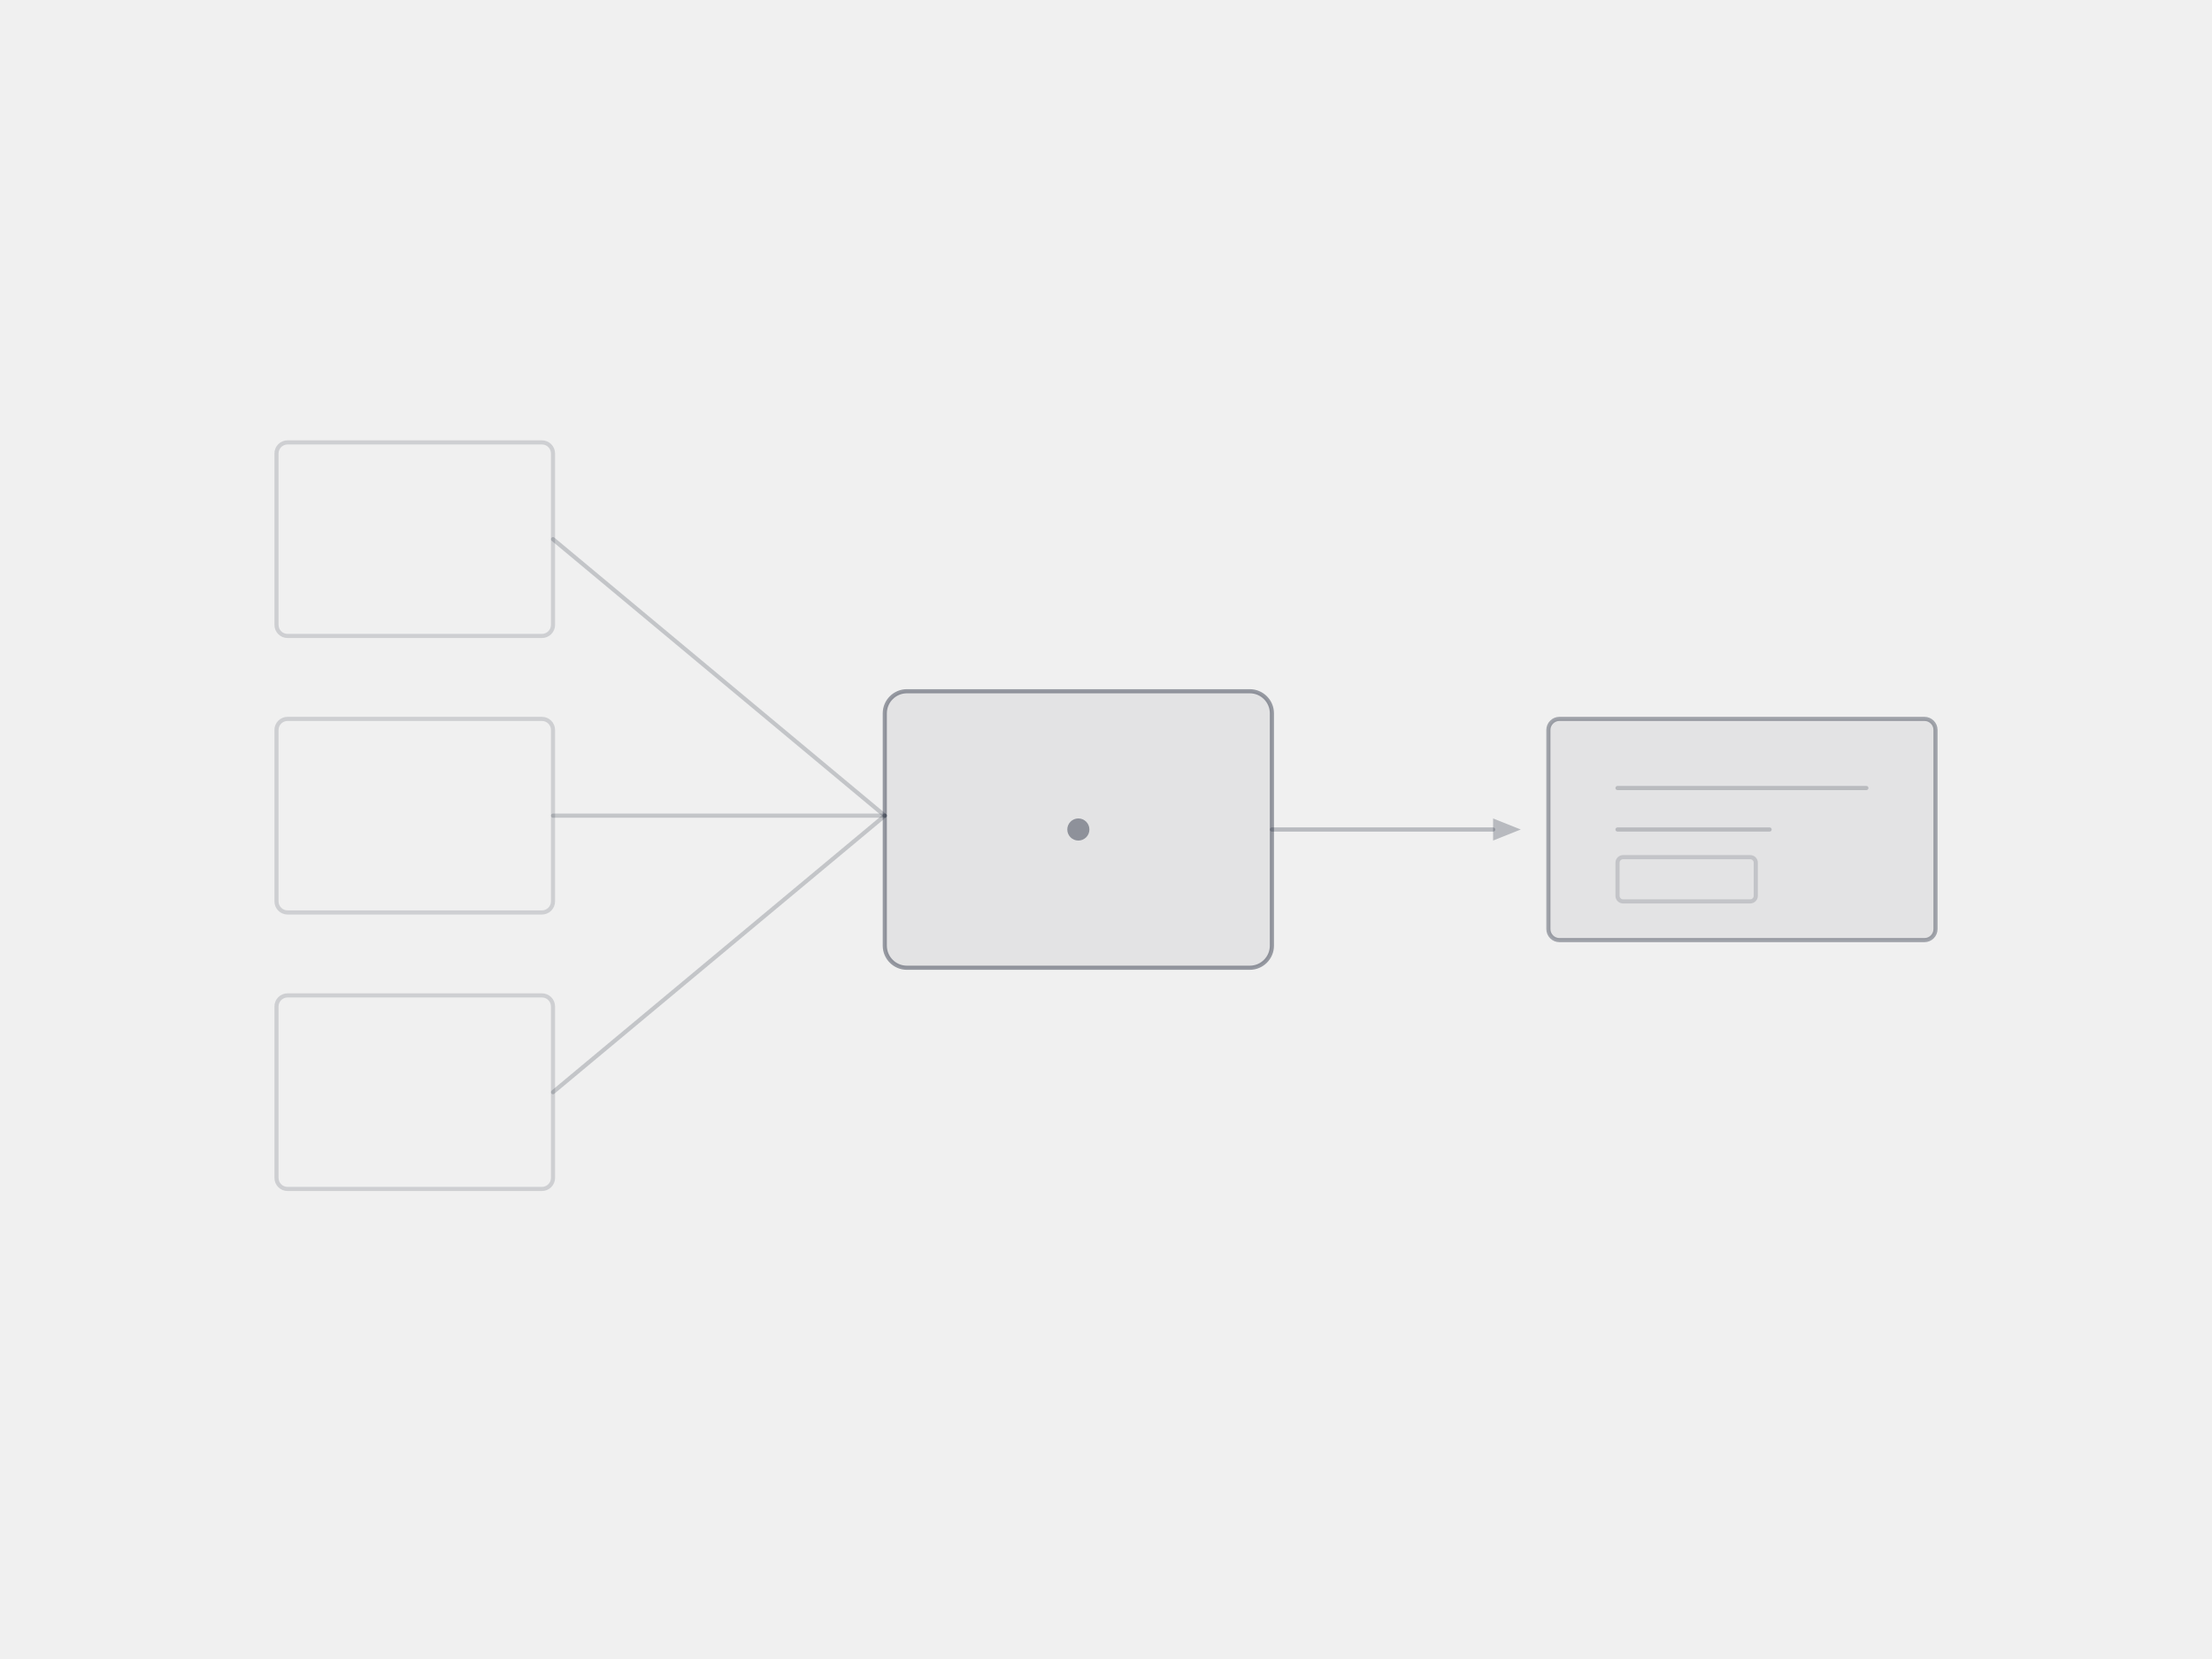
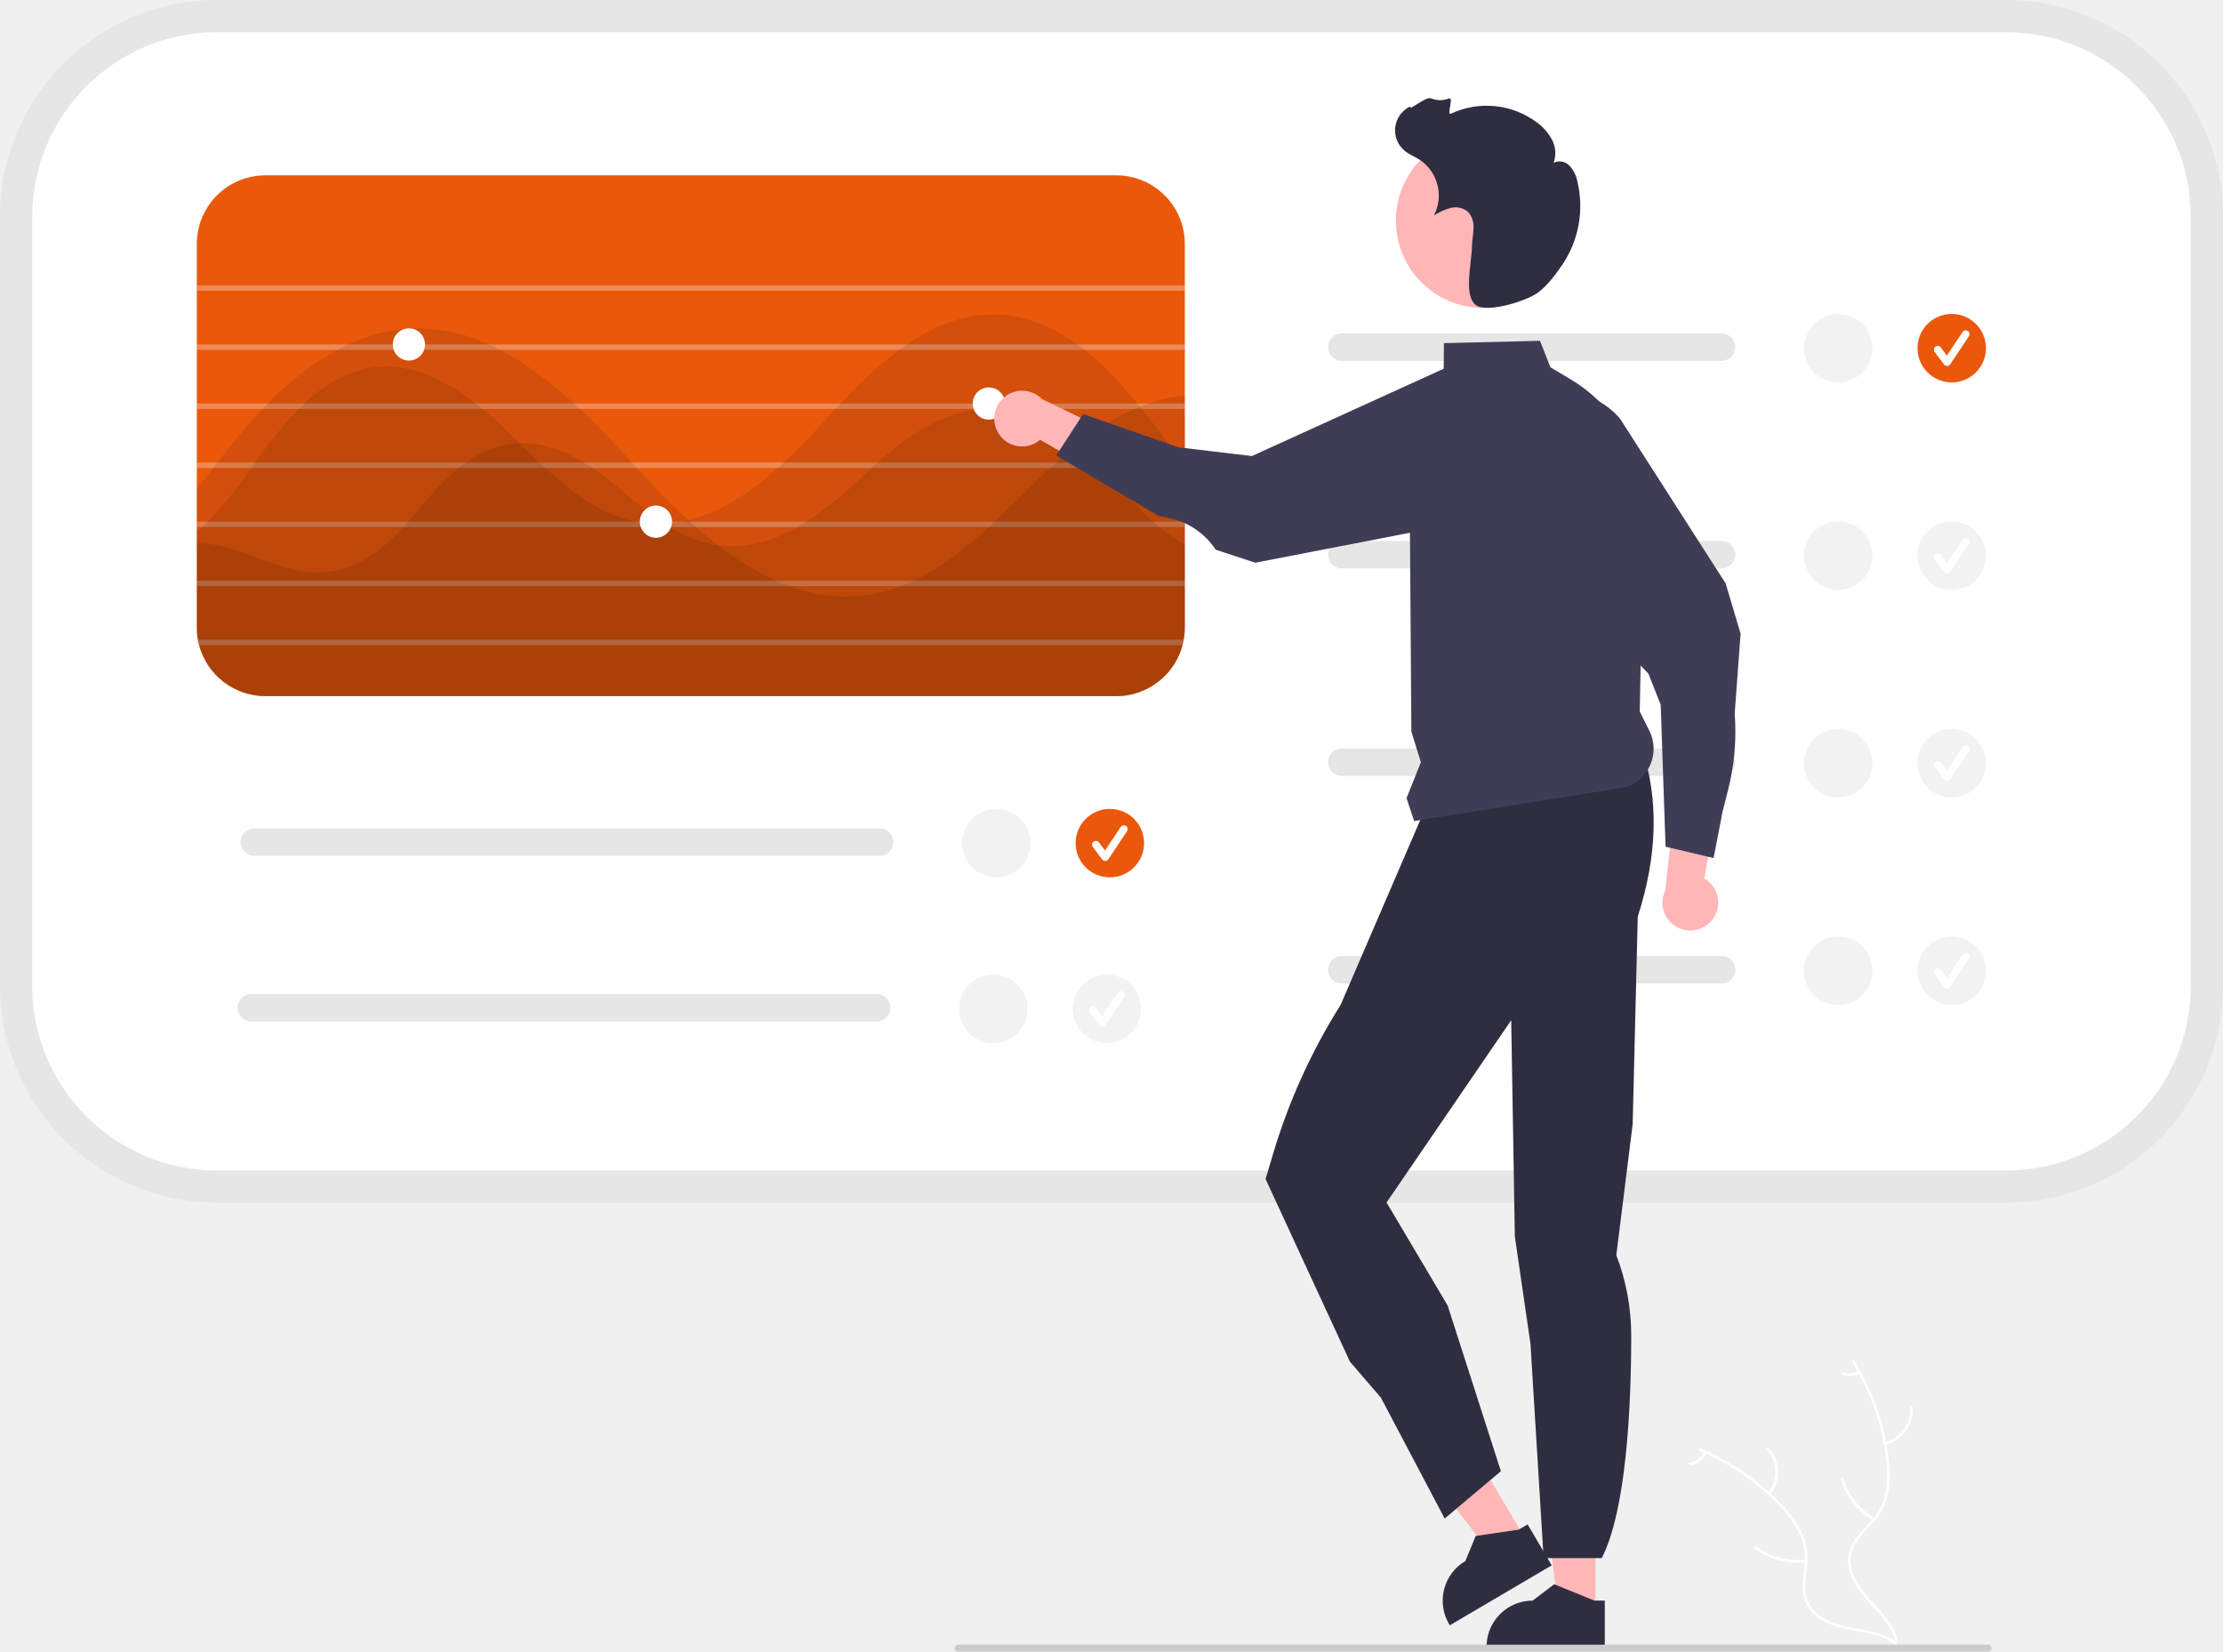
- <svg xmlns="http://www.w3.org/2000/svg" viewBox="0 0 800 600" fill="none" stroke="#0f172a" stroke-width="1.5" stroke-linecap="round">
-   <rect x="100" y="160" width="100" height="70" rx="4" opacity="0.15" />
-   <rect x="100" y="260" width="100" height="70" rx="4" opacity="0.15" />
-   <rect x="100" y="360" width="100" height="70" rx="4" opacity="0.15" />
-   <path d="M200 195 L320 295" opacity="0.2" />
-   <path d="M200 295 L320 295" opacity="0.2" />
-   <path d="M200 395 L320 295" opacity="0.2" />
-   <rect x="320" y="250" width="140" height="100" rx="8" opacity="0.06" fill="#0f172a" stroke="none" />
-   <rect x="320" y="250" width="140" height="100" rx="8" opacity="0.4" />
-   <circle cx="390" cy="300" r="4" fill="#0f172a" opacity="0.4" stroke="none" />
-   <path d="M460 300 L540 300" opacity="0.25" />
-   <polygon points="540,296 540,304 550,300" fill="#0f172a" opacity="0.25" stroke="none" />
-   <rect x="560" y="260" width="140" height="80" rx="4" opacity="0.06" fill="#0f172a" stroke="none" />
-   <rect x="560" y="260" width="140" height="80" rx="4" opacity="0.35" />
-   <line x1="585" y1="285" x2="675" y2="285" opacity="0.2" />
-   <line x1="585" y1="300" x2="640" y2="300" opacity="0.2" />
-   <rect x="585" y="310" width="50" height="16" rx="2" opacity="0.15" />
+ <svg xmlns="http://www.w3.org/2000/svg" data-name="Layer 1" viewBox="0 0 751.155 558.147">
+   <path d="M865.657,724.884c7.97-18.67,13.59-38.99,10.93-59.1a65.244,65.244,0,0,0-5.88-19.65,59.558,59.558,0,0,0-9.22-13.93,8.35,8.35,0,0,0-10.57-1.7c-.26.15-.52.31-.76.48a8.751,8.751,0,0,0-2.97,3.63,6.283,6.283,0,0,0-.31.86,8.938,8.938,0,0,0-.29,3.79,95.57,95.57,0,0,1-.9,31.11q-.765,3.915-1.87,7.76a77.513,77.513,0,0,0-5.27-5.93,65.322,65.322,0,0,0-16.45-12.12h-.01c-.03-.02-.05-.03-.08-.05-7.38-3.76-17.22-2.2-22.97.36-.38.16-.74.34-1.09.51-3,1.54-4.49,3.31-3.21,4.47.29.25.58.51.85.77a95.698,95.698,0,0,1,21.06,28.34v.01a93.305,93.305,0,0,1,5.21,13.16c1.93,6.23,3.53,13.14,7.3,18.22a16.379,16.379,0,0,0,1.25,1.53l33.68-.27c.08-.04.15-.07.23-.11l1.34.05c-.05-.24-.11-.48-.17-.72v-.02c-.03-.13-.07-.27-.1-.39-.03-.1-.05-.19-.07-.27.06-.15.12-.29.19-.44C865.557,725.114,865.607,725.004,865.657,724.884Z" fill="#f0f0f0" transform="translate(-224.4226 -170.9265)" />
+   <path d="M865.487,726.334a.441.441,0,0,1-.69.3,18.265,18.265,0,0,0-4.51-2.39c-.01-.01-.01,0-.01,0a37.984,37.984,0,0,0-6.24-1.66c-.02,0-.03-.01-.05-.01-.86-.17-1.72-.32-2.58-.48-4.18-.77-8.43-1.7-12.05-4.08a12.277,12.277,0,0,1-5.63-8.33c-.53-3.35.14-6.72.42-10.06.02-.24.04-.49.05-.73.02-.31.03-.61.03-.91a19.401,19.401,0,0,0-1.78-8.8,34.905,34.905,0,0,0-6.36-8.94q-1.995-2.145-4.16-4.13h-.01c-.06-.06-.11-.11-.17-.16,0-.01-.01-.02-.02-.03a81.074,81.074,0,0,0-20.75-13.7c-.27-.12-.55-.25-.83-.37-.73-.33-1.46-.64-2.2-.95.35-.17.71-.35,1.09-.51a82.989,82.989,0,0,1,23.09,14.66c.23.2.46.41.68.62q2.595,2.4,4.94,5.03a32.506,32.506,0,0,1,5.99,9.16,20.412,20.412,0,0,1,1.39,8.58c-.02.56-.06,1.12-.11,1.69-.31,3.37-1,6.85-.23,10.22.88,3.84,3.86,6.52,7.32,8.16a31.636,31.636,0,0,0,7.16,2.22c5.1,1.07,10.37,1.59,14.83,4.33h.01c.07.05.14.09.2.13.01,0,.01,0,.01.01a9.486,9.486,0,0,1,.93.63c.02.01.04.03.06.04a.571.571,0,0,1,.08.07A.444.444,0,0,1,865.487,726.334Z" fill="#fff" transform="translate(-224.4226 -170.9265)" />
+   <path d="M822.545,676.017a12.205,12.205,0,0,0-.405-15.799c-.392-.435-1.087.154-.694.589a11.302,11.302,0,0,1,.347,14.697c-.37.454.385.964.753.512Z" fill="#fff" transform="translate(-224.4226 -170.9265)" />
+   <path d="M834.517,697.953a23.524,23.524,0,0,1-16.58-4.362c-.473-.346-.985.407-.512.753a24.469,24.469,0,0,0,17.262,4.504c.583-.069.41-.964-.17-.894Z" fill="#fff" transform="translate(-224.4226 -170.9265)" />
+   <path d="M801.037,662.114c-.02.04-.04.07-.06.11a7.764,7.764,0,0,1-5.39,3.92c-.27-.26-.56-.52-.85-.77a.334.334,0,0,1,.15-.05,6.909,6.909,0,0,0,5.26-3.47c.05-.08.1-.17.14-.25a.451.451,0,0,1,.63-.12A.47.47,0,0,1,801.037,662.114Z" fill="#fff" transform="translate(-224.4226 -170.9265)" />
+   <path d="M297.684,176.37a67.894,67.894,0,0,0-67.818,67.818V504.087a67.894,67.894,0,0,0,67.818,67.818H902.316a67.894,67.894,0,0,0,67.818-67.818V244.188a67.894,67.894,0,0,0-67.818-67.818Z" fill="#fff" style="isolation:isolate" transform="translate(-224.4226 -170.9265)" />
+   <path d="M902.316,577.348H297.684a73.344,73.344,0,0,1-73.261-73.261V244.188a73.344,73.344,0,0,1,73.261-73.261H902.316a73.344,73.344,0,0,1,73.261,73.261V504.087A73.344,73.344,0,0,1,902.316,577.348ZM297.684,181.813a62.445,62.445,0,0,0-62.375,62.375V504.087a62.445,62.445,0,0,0,62.375,62.375H902.316a62.445,62.445,0,0,0,62.375-62.375V244.188a62.445,62.445,0,0,0-62.375-62.375Z" fill="#e6e6e6" style="isolation:isolate" transform="translate(-224.4226 -170.9265)" />
+   <path d="M601.623,230.179H314.08a23.191,23.191,0,0,0-23.152,23.152v129.692a21.818,21.818,0,0,0,.381,4.101c.091.617.236,1.216.381,1.814A23.226,23.226,0,0,0,314.08,406.174H601.623c.472,0,.944-.018,1.397-.054h.327v-.018a1.381,1.381,0,0,0,.272-.018c.091,0,.2-.018.29-.018a.163.163,0,0,0,.091-.018c.2-.018.399-.036.581-.054.327-.054.653-.091.962-.145a.308.308,0,0,1,.127-.018.359.359,0,0,1,.181-.036.067.067,0,0,1,.054-.018c.2-.036.399-.073.599-.127a2.095,2.095,0,0,0,.327-.073c.399-.091.798-.181,1.179-.308.181-.054.345-.091.526-.145.236-.073.49-.163.726-.254a2.86,2.86,0,0,0,.363-.127.094.094,0,0,0,.073-.036,16.223,16.223,0,0,0,1.542-.635c.436-.2.853-.417,1.27-.635.163-.073.308-.163.472-.254a.381.381,0,0,0,.109-.073c.417-.254.835-.508,1.234-.744.018-.018.018-.036.036-.036a.018.018,0,0,0,.018-.018,13.874,13.874,0,0,0,1.234-.871h.018c.109-.091.2-.163.29-.236.127-.091.254-.2.363-.29.218-.181.435-.363.635-.544a2.785,2.785,0,0,0,.345-.308c.309-.272.599-.562.889-.853a5.133,5.133,0,0,0,.436-.472,7.527,7.527,0,0,0,.635-.689c.181-.236.381-.472.562-.708a8.123,8.123,0,0,0,.599-.78c.327-.436.617-.871.907-1.343.236-.381.472-.78.689-1.179.109-.2.218-.417.327-.635.018,0,.018-.018.018-.036.2-.381.381-.762.544-1.161.073-.163.145-.308.2-.472.145-.308.254-.635.381-.962.2-.599.399-1.216.562-1.833.145-.599.29-1.198.381-1.814a21.818,21.818,0,0,0,.381-4.101V253.331A23.191,23.191,0,0,0,601.623,230.179Z" fill="#EA580C" transform="translate(-224.4226 -170.9265)" />
+   <rect fill="#fff" height="1.814" opacity="0.3" width="333.847" x="66.506" y="96.448" />
+   <rect fill="#fff" height="1.814" opacity="0.3" width="333.847" x="66.506" y="116.406" />
+   <rect fill="#fff" height="1.814" opacity="0.3" width="333.847" x="66.506" y="136.364" />
+   <rect fill="#fff" height="1.814" opacity="0.3" width="333.847" x="66.506" y="156.322" />
+   <rect fill="#fff" height="1.814" opacity="0.3" width="333.847" x="66.506" y="176.28" />
+   <rect fill="#fff" height="1.814" opacity="0.3" width="333.847" x="66.506" y="196.239" />
+   <path d="M624.394,387.123c-.091.617-.236,1.216-.381,1.814H291.182a14.999,14.999,0,0,1-.218-1.814Z" fill="#fff" opacity="0.3" transform="translate(-224.4226 -170.9265)" />
+   <g opacity="0.1">
+     <path d="M624.775,354.936v28.087a21.818,21.818,0,0,1-.381,4.101c-.091.617-.236,1.216-.381,1.814-.163.617-.363,1.234-.562,1.833-.127.327-.236.653-.381.962-.054.163-.127.308-.2.472-.163.399-.345.78-.544,1.161,0,.018,0,.036-.018.036-.109.218-.218.436-.327.635-.218.399-.454.798-.689,1.179-.29.472-.581.907-.907,1.343a8.123,8.123,0,0,1-.599.78c-.181.236-.381.472-.562.708a7.527,7.527,0,0,1-.635.689,5.133,5.133,0,0,1-.436.472c-.29.29-.581.581-.889.853a2.785,2.785,0,0,1-.345.308c-.2.181-.417.363-.635.544-.109.091-.236.2-.363.29-.091.073-.181.145-.29.236h-.018a13.874,13.874,0,0,1-1.234.871.018.018,0,0,1-.018.018c-.018,0-.018.018-.036.036-.254.182-.526.345-.798.508-.145.091-.29.163-.435.236a.381.381,0,0,1-.109.073c-.163.091-.308.181-.472.254-.417.218-.835.435-1.27.635a16.223,16.223,0,0,1-1.542.635.094.094,0,0,1-.073.036,2.86,2.86,0,0,1-.363.127c-.236.091-.49.181-.726.254-.181.054-.345.091-.526.145-.381.127-.78.218-1.179.308a2.095,2.095,0,0,1-.327.073c-.2.054-.399.091-.599.127a.067.067,0,0,0-.054.018.359.359,0,0,0-.181.036.308.308,0,0,0-.127.018c-.309.054-.635.091-.962.145-.181.018-.381.036-.581.054a.163.163,0,0,1-.091.018c-.2.018-.381.036-.562.054h-.036c-.2.018-.399.018-.599.036-.363.018-.726.018-1.089.018H314.08a23.226,23.226,0,0,1-22.39-17.237h-.508a14.999,14.999,0,0,1-.218-1.814c-.018-.345-.036-.708-.036-1.052V354.428a43.148,43.148,0,0,1,11.231,1.833c9.87,3.012,19.468,8.11,29.774,8.11.816,0,1.669-.036,2.504-.109,10.85-.907,19.287-7.638,26.309-15.241.562-.599,1.125-1.198,1.651-1.814,1.324-1.47,2.595-2.976,3.828-4.463A97.679,97.679,0,0,1,379.416,329.063c.78-.635,1.56-1.234,2.359-1.814a33.511,33.511,0,0,1,16.003-6.405c.744-.073,1.488-.127,2.232-.145,7.766-.236,15.059,2.558,21.7,6.55.962.581,1.923,1.179,2.849,1.814a108.351,108.351,0,0,1,9.163,6.949A175.165,175.165,0,0,0,447.873,347.207c.363.254.726.508,1.089.726.562.381,1.143.744,1.724,1.089a41.932,41.932,0,0,0,16.402,6.187c.2.036.417.073.635.091,9.453,1.107,18.253-1.687,26.29-6.278.998-.581,2.014-1.179,2.994-1.814a123.974,123.974,0,0,0,17.581-14.152c1.415-1.325,2.849-2.667,4.336-3.992.671-.599,1.343-1.216,2.032-1.814,10.777-9.471,23.206-18.144,37.884-18.144.617,0,1.252.018,1.887.054,10.56.508,19.831,5.625,27.615,12.12a84.7,84.7,0,0,1,6.477,5.969c.091.091.163.163.254.254.508.508,1.016,1.034,1.488,1.56,5.806,6.078,11.158,12.574,17.473,18.144.689.635,1.397,1.234,2.123,1.814a59.25,59.25,0,0,0,6.895,4.935C623.614,354.301,624.194,354.628,624.775,354.936Z" transform="translate(-224.4226 -170.9265)" />
+   </g>
+   <g opacity="0.1">
+     <path d="M624.775,327.521v55.502a21.818,21.818,0,0,1-.381,4.101c-.091.617-.236,1.216-.381,1.814-.163.617-.363,1.234-.562,1.833-.127.327-.236.653-.381.962-.054.163-.127.308-.2.472-.163.399-.345.78-.544,1.161,0,.018,0,.036-.018.036-.109.218-.218.436-.327.635-.218.399-.454.798-.689,1.179-.29.472-.581.907-.907,1.343a8.123,8.123,0,0,1-.599.78c-.181.236-.381.472-.562.708a7.527,7.527,0,0,1-.635.689,5.133,5.133,0,0,1-.436.472c-.29.29-.581.581-.889.853a2.785,2.785,0,0,1-.345.308c-.2.181-.417.363-.635.544-.109.091-.236.2-.363.29-.091.073-.181.145-.29.236h-.018a13.874,13.874,0,0,1-1.234.871.018.018,0,0,1-.018.018c-.018,0-.018.018-.036.036-.254.182-.526.345-.798.508-.145.091-.29.163-.435.236a.381.381,0,0,1-.109.073c-.163.091-.308.181-.472.254-.417.218-.835.435-1.27.635a16.223,16.223,0,0,1-1.542.635.094.094,0,0,1-.073.036,2.86,2.86,0,0,1-.363.127c-.236.091-.49.181-.726.254-.181.054-.345.091-.526.145-.381.127-.78.218-1.179.308a2.095,2.095,0,0,1-.327.073c-.2.054-.399.091-.599.127a.067.067,0,0,0-.054.018.359.359,0,0,0-.181.036.308.308,0,0,0-.127.018c-.309.054-.635.091-.962.145-.181.018-.381.036-.581.054a.163.163,0,0,1-.091.018c-.091,0-.2.018-.29.018a1.381,1.381,0,0,1-.272.018.958.958,0,0,1-.236.018h-.091c-.091.018-.2.018-.308.036-.363.018-.726.018-1.089.018H314.08a23.226,23.226,0,0,1-22.39-17.237c-.145-.599-.29-1.198-.381-1.814a21.818,21.818,0,0,1-.381-4.101V350.709c.635-.544,1.252-1.107,1.869-1.687.635-.599,1.252-1.198,1.869-1.814a139.234,139.234,0,0,0,14.715-18.144c.145-.2.29-.381.417-.581.29-.417.581-.817.889-1.234a142.587,142.587,0,0,1,14.715-18.144c.617-.617,1.234-1.216,1.869-1.814,6.749-6.35,14.442-11.086,23.514-12.211,12.501-1.56,24.131,4.228,34.419,12.211.762.599,1.506,1.197,2.25,1.814,3.52,2.867,6.858,5.987,10.015,9.09.835.835,1.687,1.669,2.54,2.504,2.195,2.195,4.445,4.391,6.713,6.55.653.617,1.288,1.216,1.941,1.814,9.072,8.401,18.888,15.785,30.554,18.144.798.163,1.615.308,2.431.417a40.616,40.616,0,0,0,13.245-.417c.726-.127,1.433-.29,2.159-.472,10.923-2.703,21.047-9.507,30.21-17.672.653-.599,1.324-1.198,1.978-1.814,4.681-4.336,9.126-8.981,13.281-13.553,1.379-1.524,2.794-3.066,4.209-4.59.581-.599,1.143-1.198,1.706-1.814a153.331,153.331,0,0,1,19.849-18.144c.853-.635,1.706-1.234,2.558-1.814,9.598-6.55,20.085-10.759,31.607-10.088,9.507.544,18.198,4.463,26.018,10.088.798.581,1.597,1.179,2.395,1.814a108.698,108.698,0,0,1,16.202,16.094c.562.671,1.125,1.361,1.687,2.05.29.345.562.708.853,1.052l.599.762c4.808,6.006,9.435,12.247,14.352,18.144Z" transform="translate(-224.4226 -170.9265)" />
+   </g>
+   <g opacity="0.1">
+     <path d="M624.775,304.605v78.418a21.818,21.818,0,0,1-.381,4.101c-.091.617-.236,1.216-.381,1.814-.163.617-.363,1.234-.562,1.833-.127.327-.236.653-.381.962-.054.163-.127.308-.2.472-.163.399-.345.78-.544,1.161,0,.018,0,.036-.018.036-.109.218-.218.436-.327.635-.218.399-.454.798-.689,1.179-.29.472-.581.907-.907,1.343a8.123,8.123,0,0,1-.599.78c-.181.236-.381.472-.562.708a7.527,7.527,0,0,1-.635.689,5.133,5.133,0,0,1-.436.472c-.29.29-.581.581-.889.853a2.785,2.785,0,0,1-.345.308c-.2.181-.417.363-.635.544-.109.091-.236.2-.363.29-.091.073-.181.145-.29.236h-.018a13.874,13.874,0,0,1-1.234.871.018.018,0,0,1-.018.018c-.018,0-.018.018-.036.036-.254.182-.526.345-.798.508-.145.091-.29.163-.435.236a.381.381,0,0,1-.109.073c-.163.091-.308.181-.472.254-.417.218-.835.435-1.27.635a16.223,16.223,0,0,1-1.542.635.094.094,0,0,1-.073.036,2.86,2.86,0,0,1-.363.127c-.236.091-.49.181-.726.254-.181.054-.345.091-.526.145-.381.127-.78.218-1.179.308a2.095,2.095,0,0,1-.327.073c-.2.054-.399.091-.599.127a.067.067,0,0,0-.054.018.359.359,0,0,0-.181.036.308.308,0,0,0-.127.018c-.309.054-.635.091-.962.145-.181.018-.381.036-.581.054a.163.163,0,0,1-.091.018c-.091,0-.2.018-.29.018a1.381,1.381,0,0,1-.272.018.063.063,0,0,1-.036.018h-.29c-.454.036-.925.054-1.397.054H314.08a23.226,23.226,0,0,1-22.39-17.237c-.145-.599-.29-1.198-.381-1.814a21.818,21.818,0,0,1-.381-4.101V336.176q2.749-3.565,5.516-7.112c.472-.617.944-1.216,1.415-1.814,2.486-3.193,4.99-6.35,7.566-9.435,2.468-2.957,5.062-5.879,7.766-8.709.581-.599,1.161-1.216,1.76-1.814a100.851,100.851,0,0,1,23.46-18.144c1.179-.653,2.377-1.252,3.593-1.814a56.062,56.062,0,0,1,20.521-5.352,56.99,56.99,0,0,1,27.107,5.352c1.27.544,2.522,1.161,3.756,1.814,8.872,4.572,17.2,10.977,25.002,18.144.671.581,1.306,1.197,1.96,1.814,6.187,5.806,12.047,12.029,17.636,18.144.417.454.835.925,1.252,1.379.127.145.272.29.399.435,5.443,5.987,11.249,12.048,17.418,17.672.163.163.345.308.526.472.671.617,1.343,1.216,2.032,1.814,2.431,2.159,4.935,4.227,7.475,6.187a97.28,97.28,0,0,0,19.541,11.957c1.47.671,2.957,1.27,4.463,1.814a53.658,53.658,0,0,0,26.055,3.084,51.91,51.91,0,0,0,11.812-3.084c1.451-.544,2.867-1.161,4.264-1.814,9.199-4.355,17.509-10.941,25.383-18.144.653-.599,1.306-1.198,1.959-1.814,4.482-4.209,8.836-8.582,13.136-12.81,1.814-1.778,3.665-3.574,5.57-5.334.653-.599,1.325-1.198,1.996-1.814,2.286-2.05,4.645-4.064,7.076-5.969a90.894,90.894,0,0,1,19.45-12.174c.599-.272,1.216-.526,1.814-.762.925-.381,1.851-.726,2.776-1.052A48.657,48.657,0,0,1,624.775,304.605Z" transform="translate(-224.4226 -170.9265)" />
+   </g>
+   <circle cx="138.174" cy="116.406" fill="#fff" r="5.443" />
+   <circle cx="221.636" cy="176.28" fill="#fff" r="5.443" />
+   <circle cx="334.127" cy="136.364" fill="#fff" r="5.443" />
+   <path d="M806.141,353.732H677.793a4.631,4.631,0,1,0,0,9.262h128.348a4.631,4.631,0,1,0,0-9.262Z" fill="#e6e6e6" transform="translate(-224.4226 -170.9265)" />
+   <path d="M806.141,423.86H677.793a4.631,4.631,0,1,0,0,9.262h128.348a4.631,4.631,0,1,0,0-9.262Z" fill="#e6e6e6" transform="translate(-224.4226 -170.9265)" />
+   <path d="M806.141,493.989H677.793a4.631,4.631,0,1,0,0,9.262h128.348a4.631,4.631,0,1,0,0-9.262Z" fill="#e6e6e6" transform="translate(-224.4226 -170.9265)" />
+   <circle cx="659.488" cy="187.783" fill="#f2f2f2" r="11.565" style="isolation:isolate" />
+   <path d="M882.333,364.729a1.286,1.286,0,0,1-1.029-.515l-3.155-4.207a1.286,1.286,0,1,1,2.058-1.544l2.064,2.752,5.302-7.952a1.286,1.286,0,0,1,2.141,1.427l-6.31,9.466a1.287,1.287,0,0,1-1.035.572Z" fill="#fff" transform="translate(-224.4226 -170.9265)" />
+   <circle cx="659.488" cy="257.911" fill="#f2f2f2" r="11.565" style="isolation:isolate" />
+   <path d="M882.333,434.857a1.286,1.286,0,0,1-1.029-.515l-3.155-4.207a1.286,1.286,0,1,1,2.058-1.544l2.064,2.752,5.302-7.952a1.286,1.286,0,1,1,2.141,1.427l-6.31,9.466a1.287,1.287,0,0,1-1.035.572Z" fill="#fff" transform="translate(-224.4226 -170.9265)" />
+   <circle cx="659.488" cy="328.04" fill="#f2f2f2" r="11.565" style="isolation:isolate" />
+   <path d="M806.141,283.604H677.793a4.631,4.631,0,1,0,0,9.262h128.348a4.631,4.631,0,1,0,0-9.262Z" fill="#e6e6e6" transform="translate(-224.4226 -170.9265)" />
+   <circle cx="659.488" cy="117.655" fill="#EA580C" r="11.565" />
+   <path d="M882.333,294.601a1.286,1.286,0,0,1-1.029-.515l-3.155-4.207a1.286,1.286,0,1,1,2.058-1.544l2.064,2.752,5.302-7.952a1.286,1.286,0,1,1,2.141,1.427l-6.31,9.466a1.287,1.287,0,0,1-1.035.572Z" fill="#fff" transform="translate(-224.4226 -170.9265)" />
+   <circle cx="621.116" cy="117.655" fill="#f2f2f2" r="11.565" style="isolation:isolate" />
+   <circle cx="621.116" cy="187.783" fill="#f2f2f2" r="11.565" style="isolation:isolate" />
+   <circle cx="621.116" cy="257.911" fill="#f2f2f2" r="11.565" style="isolation:isolate" />
+   <circle cx="621.116" cy="328.04" fill="#f2f2f2" r="11.565" style="isolation:isolate" />
+   <path d="M882.333,504.985a1.286,1.286,0,0,1-1.029-.515l-3.155-4.207a1.286,1.286,0,1,1,2.058-1.544l2.064,2.752,5.302-7.952a1.286,1.286,0,0,1,2.141,1.427l-6.31,9.466a1.287,1.287,0,0,1-1.035.572Z" fill="#fff" transform="translate(-224.4226 -170.9265)" />
+   <path d="M865.657,724.884a.426.426,0,0,1-.15.35.575.575,0,0,1-.27.11.391.391,0,0,1-.46-.29c-1.38-4.64-4.76-8.2-7.96-11.69-2.88-3.13-5.71-6.43-7.16-10.5a12.279,12.279,0,0,1,.52-10.05,17.725,17.725,0,0,1,1.73-2.62c1.43-1.82,3.13-3.44,4.66-5.16.16-.18.32-.37.47-.55.21-.23.4-.47.58-.71a19.345,19.345,0,0,0,3.87-8.1,34.796,34.796,0,0,0,.31-10.97q-.3-2.91-.83-5.78c-.02-.09-.03-.17-.05-.25a80.771,80.771,0,0,0-8.32-23.47c-.15-.27-.29-.54-.44-.8-.64-1.16-1.3-2.3-2-3.42.24-.17.5-.33.76-.48a82.831,82.831,0,0,1,5.97,11.63,81.254,81.254,0,0,1,4.87,16.05c.07.3.12.61.17.91.42,2.31.73,4.65.92,6.98a32.336,32.336,0,0,1-.74,10.92,20.376,20.376,0,0,1-4.07,7.71q-.51.645-1.08,1.26c-1.52,1.66-3.2,3.27-4.57,5.08a15.11,15.11,0,0,0-1.77,2.94c-1.61,3.6-.85,7.54.93,10.92,3.22,6.15,9.36,10.34,12.63,16.37a18.607,18.607,0,0,1,1.46,3.49A.501.501,0,0,1,865.657,724.884Z" fill="#fff" transform="translate(-224.4226 -170.9265)" />
+   <path d="M861.514,659.199a12.205,12.205,0,0,0,9.189-12.858c-.051-.584-.96-.532-.909.053a11.302,11.302,0,0,1-8.572,11.944c-.569.14-.273,1.001.292.862Z" fill="#fff" transform="translate(-224.4226 -170.9265)" />
+   <path d="M857.866,683.922A23.524,23.524,0,0,1,847.254,670.458c-.17-.561-1.032-.268-.862.292a24.469,24.469,0,0,0,11.071,13.989c.507.295.907-.523.403-.816Z" fill="#fff" transform="translate(-224.4226 -170.9265)" />
+   <path d="M852.707,635.154c-.04.02-.07.03-.11.05a7.703,7.703,0,0,1-5.72.27,6.283,6.283,0,0,1,.31-.86,6.833,6.833,0,0,0,4.97-.21c.09-.03.17-.07.26-.11a.458.458,0,0,1,.58.28A.481.481,0,0,1,852.707,635.154Z" fill="#fff" transform="translate(-224.4226 -170.9265)" />
+   <path d="M802.861,481.92a9.362,9.362,0,0,0-2.579-14.122l6.039-32.718-15.921,6.74-3.294,30.036a9.413,9.413,0,0,0,15.755,10.064Z" fill="#ffb6b6" transform="translate(-224.4226 -170.9265)" />
+   <path d="M812.577,385.084l-5.06-17.01-35.68-55.67a26.35,26.35,0,0,0-7.01-5.78,26.562,26.562,0,0,0-34.68,38.66,24.72,24.72,0,0,0,2.43,2.9l46.21,47.66,2.63,2.72,4.16,10.52,1.64,47.97,1.47.35,12.95,3.05,1.81.43,3.03-15.67,1.9-7.49a79.542,79.542,0,0,0,2.43-19.54c0-2.03-.07-4.07-.23-6.1Z" fill="#3f3d56" transform="translate(-224.4226 -170.9265)" />
+   <polygon fill="#ffb6b6" points="539.105 544.946 526.715 544.946 520.821 497.156 539.107 497.157 539.105 544.946" />
+   <path d="M763.197,711.824l-13.22-5.37-.39-.16-7.3,5.53a15.542,15.542,0,0,0-15.53,14.87c-.02.22-.02.45-.02.68v.51h39.95v-16.06Z" fill="#2f2e41" transform="translate(-224.4226 -170.9265)" />
+   <polygon fill="#ffb6b6" points="515.51 520.231 504.831 526.514 475.514 488.316 491.274 479.043 515.51 520.231" />
+   <path d="M747.307,697.454l-1.45-2.47-5.25-8.92-2.73,1.61-.28.16-14.12,2.08-.42.06-3.48,8.47a15.549,15.549,0,0,0-5.52,21.29l.26.43,34.43-20.26Z" fill="#2f2e41" transform="translate(-224.4226 -170.9265)" />
+   <path d="M779.22,423.712c5.809,17.52,5.195,36.537-1.396,56.948L776.103,550.825l-5.526,44.259a75.783,75.783,0,0,1,5.043,27.174c-.023,24.352-1.661,58.948-9.962,75.2H746.012l-4.435-72.373-5.292-36.388-.652-38.993-.569-34.008L713.703,546.93l-20.757,30.353,20.631,34.801,18,56-19,16-21.554-40.863-10.446-12.137L652.061,569.353l2.563-8.595a203.329,203.329,0,0,1,22.783-50.23l0,0,28.364-65.83Z" fill="#2f2e41" transform="translate(-224.4226 -170.9265)" />
+   <path d="M781.737,417.864l-3.24-6.48.29-15.54.97-52.54a50.404,50.404,0,0,0-14.93-36.68,49.36,49.36,0,0,0-9.56-7.43l-6.96-4.16-3.52-8.94-32.46.79-.07,8.67-.03,3.05-11.63,18.54.01.08.24,33.74.48,67.16,3.21,10.41-4.85,12.12,2.58,7.72,2.06-.33,69.38-11.09a13.622,13.622,0,0,0,7.53-5.98,12.393,12.393,0,0,0,.89-1.74A13.648,13.648,0,0,0,781.737,417.864Z" fill="#3f3d56" transform="translate(-224.4226 -170.9265)" />
+   <circle cx="501.159" cy="74.551" fill="#ffb6b6" r="29.496" />
+   <path d="M743.93,269.918c3.115-2.192,6.27-6.365,8.371-9.488a35.418,35.418,0,0,0,5.077-28.351,10.799,10.799,0,0,0-2.611-5.166,4.644,4.644,0,0,0-5.368-.98,9.68,9.68,0,0,0-.499-7.674,17.059,17.059,0,0,0-5.126-5.937,28.409,28.409,0,0,0-28.975-3.025c-1.83.879,1.104-5.756-.815-5.093a7.862,7.862,0,0,1-5.935-.022c-1.826-.888-7.763,4.619-7.093,2.702a8.958,8.958,0,0,0-1.867,15.029c1.54,1.264,3.451,1.977,5.132,3.045a14.613,14.613,0,0,1,4.73,18.795,19.36,19.36,0,0,1,5.663-2.555,6.553,6.553,0,0,1,5.851,1.322,7.362,7.362,0,0,1,1.86,5.531c-.038,2.002-.487,3.981-.513,5.983-.076,5.876-3.067,17.087,1.53,20.146C726.971,276.594,739.676,272.911,743.93,269.918Z" fill="#2f2e41" transform="translate(-224.4226 -170.9265)" />
+   <path d="M561.721,317.221a9.362,9.362,0,0,0,14.168,2.317l28.786,16.682-.998-17.26-27.183-13.195A9.413,9.413,0,0,0,561.721,317.221Z" fill="#ffb6b6" transform="translate(-224.4226 -170.9265)" />
+   <path d="M747.617,312.054a26.571,26.571,0,0,0-35.36-16.5c-.32.13-.64.27-.96.41l-63.86,29.07-24.86-2.95-32.18-11.24-.82,1.27-7.23,11.17-1.01,1.56,34.52,20.41,3.66.76a24.733,24.733,0,0,1,15.68,10.67l13.38,4.4,52.27-10.12,29.3-5.68,1.66-.32a26.638,26.638,0,0,0,17.07-24.84A26.372,26.372,0,0,0,747.617,312.054Z" fill="#3f3d56" transform="translate(-224.4226 -170.9265)" />
+   <path d="M896.215,729.073H548.227a1.191,1.191,0,1,1,0-2.381H896.215a1.191,1.191,0,0,1,0,2.381Z" fill="#ccc" transform="translate(-224.4226 -170.9265)" />
+   <path d="M521.674,450.862H310.326a4.631,4.631,0,0,0,0,9.262h211.348a4.631,4.631,0,1,0,0-9.262Z" fill="#e6e6e6" transform="translate(-224.4226 -170.9265)" />
+   <circle cx="375.021" cy="284.913" fill="#EA580C" r="11.565" />
+   <path d="M597.866,461.859a1.286,1.286,0,0,1-1.029-.515l-3.155-4.207a1.286,1.286,0,1,1,2.058-1.544l2.064,2.752,5.302-7.952a1.286,1.286,0,1,1,2.141,1.427l-6.31,9.466a1.287,1.287,0,0,1-1.035.572Z" fill="#fff" transform="translate(-224.4226 -170.9265)" />
+   <circle cx="336.649" cy="284.913" fill="#f2f2f2" r="11.565" style="isolation:isolate" />
+   <path d="M520.674,506.862H309.326a4.631,4.631,0,0,0,0,9.262h211.348a4.631,4.631,0,1,0,0-9.262Z" fill="#e6e6e6" transform="translate(-224.4226 -170.9265)" />
+   <circle cx="374.021" cy="340.913" fill="#f2f2f2" r="11.565" style="isolation:isolate" />
+   <path d="M596.866,517.859a1.286,1.286,0,0,1-1.029-.515l-3.155-4.207a1.286,1.286,0,1,1,2.058-1.544l2.064,2.752,5.302-7.952a1.286,1.286,0,1,1,2.141,1.427l-6.31,9.466a1.287,1.287,0,0,1-1.035.572Z" fill="#fff" transform="translate(-224.4226 -170.9265)" />
+   <circle cx="335.649" cy="340.913" fill="#f2f2f2" r="11.565" style="isolation:isolate" />
</svg>
